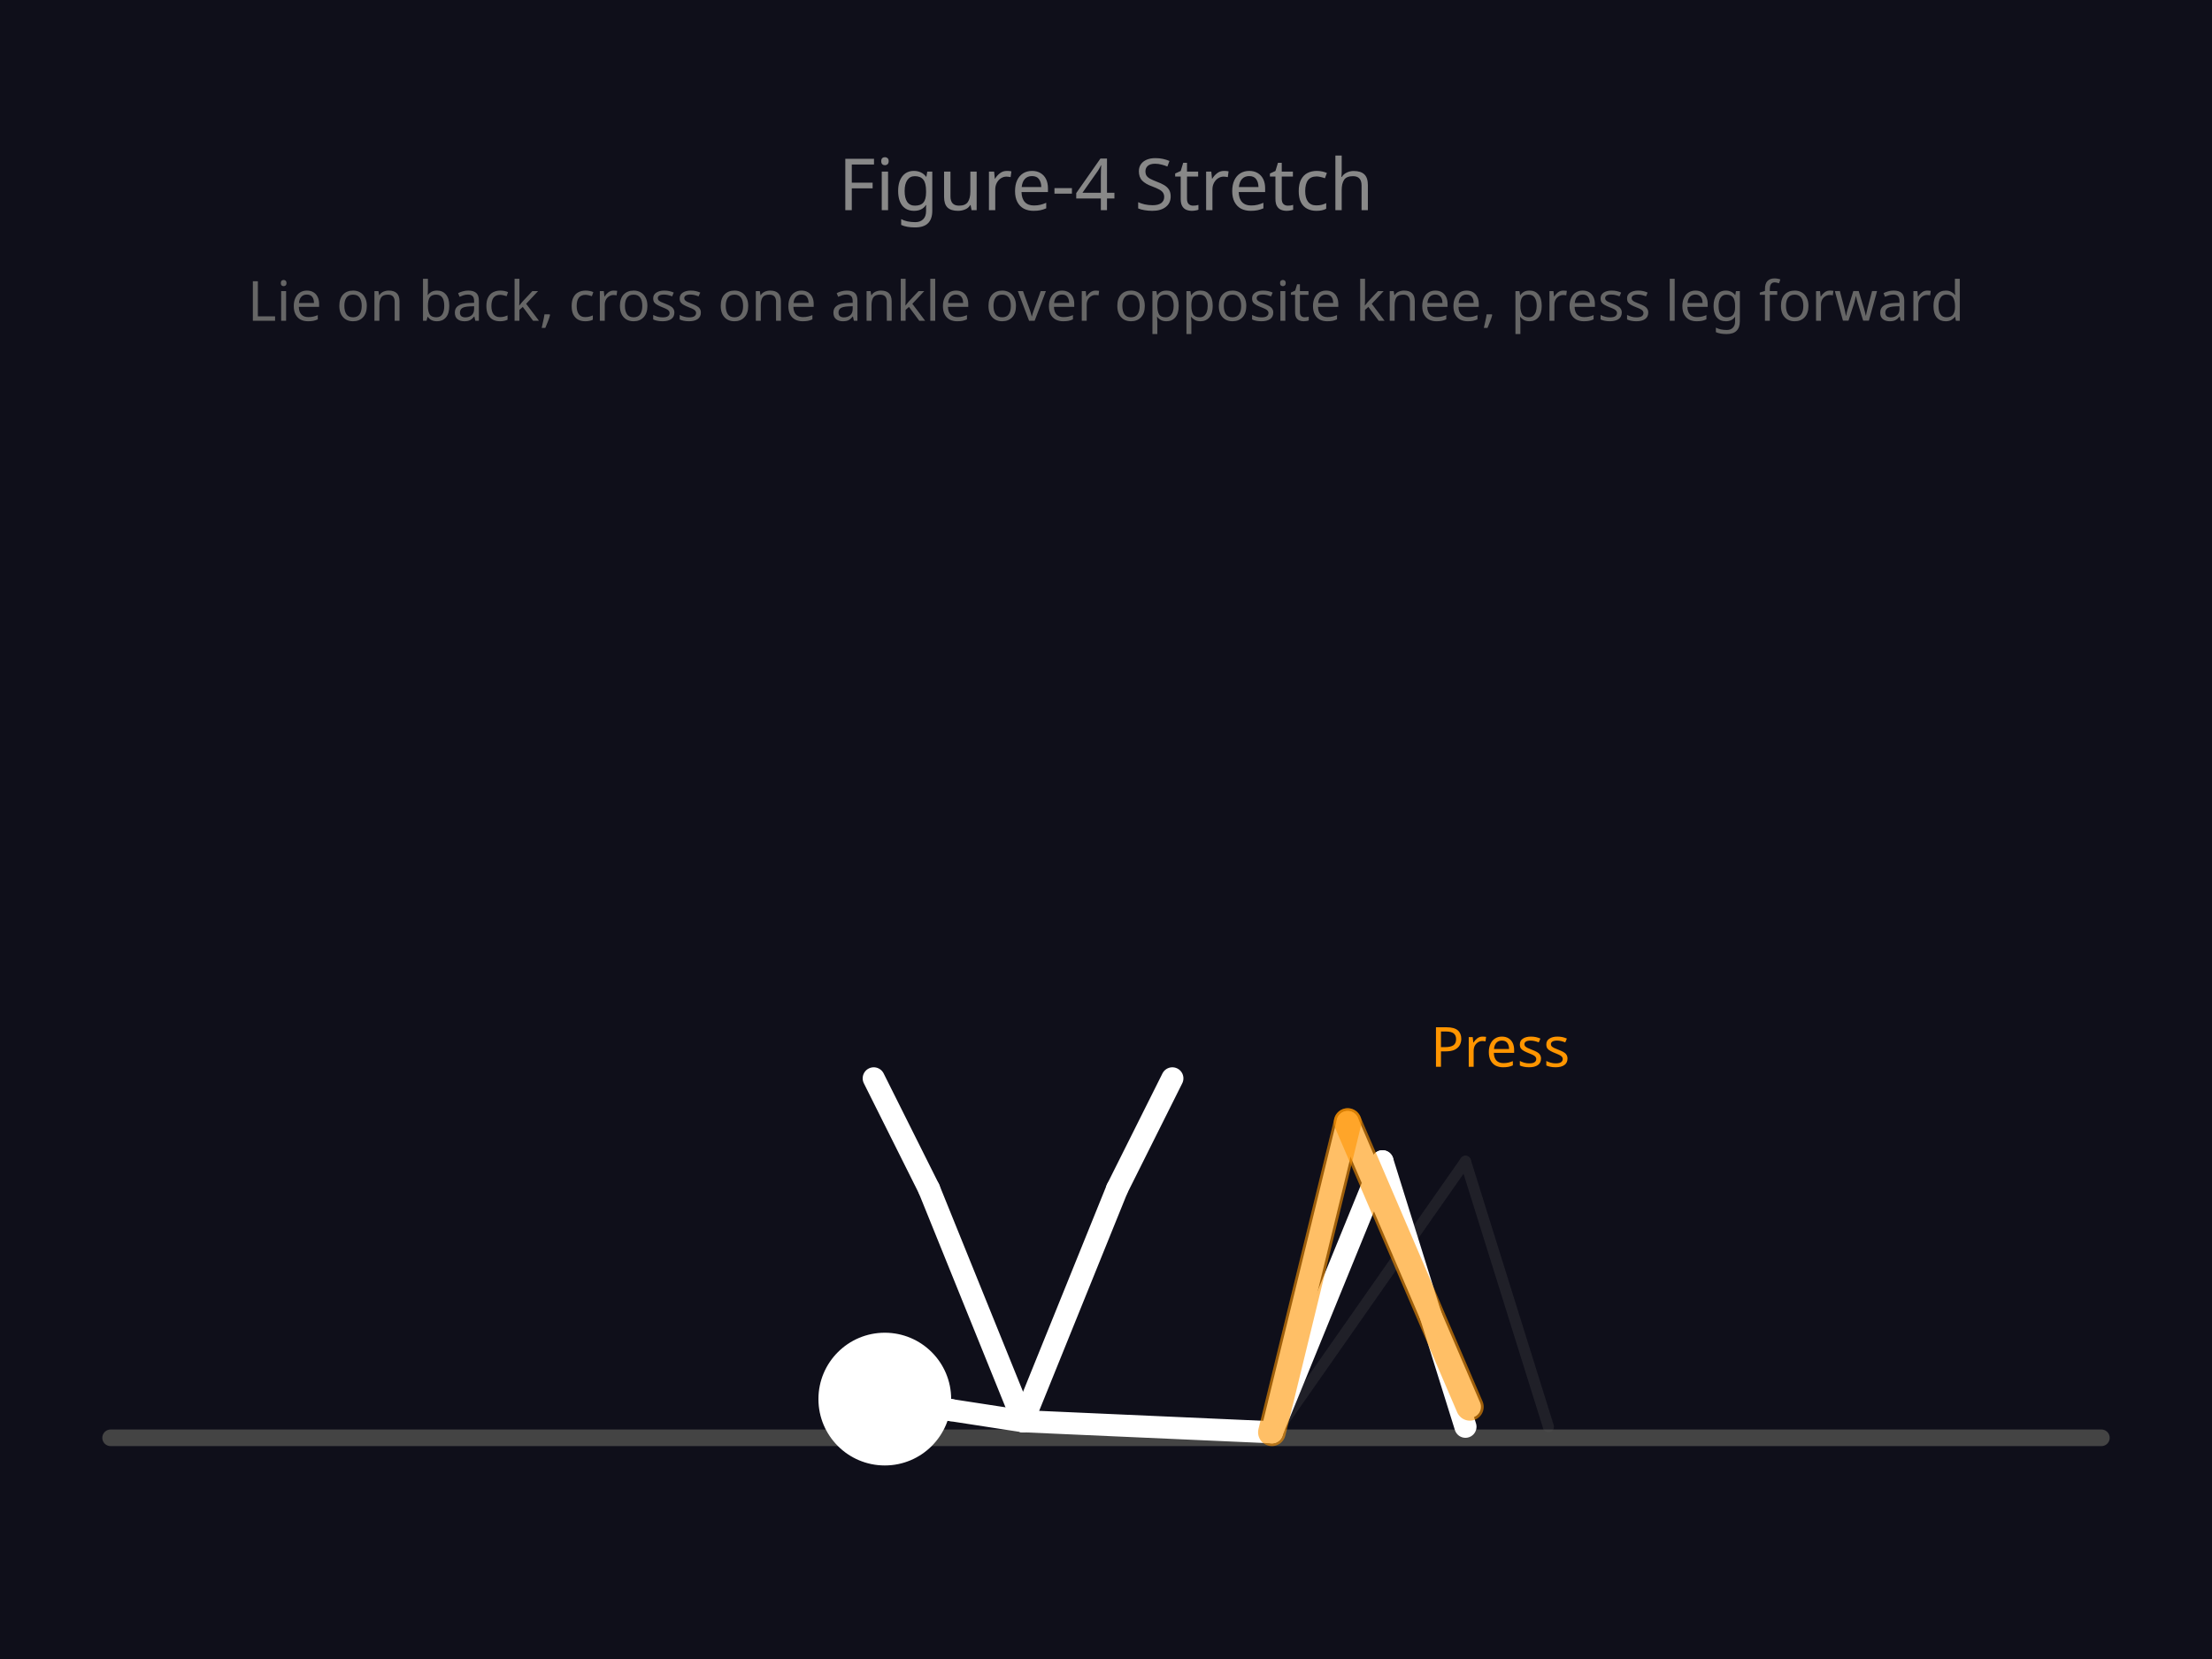
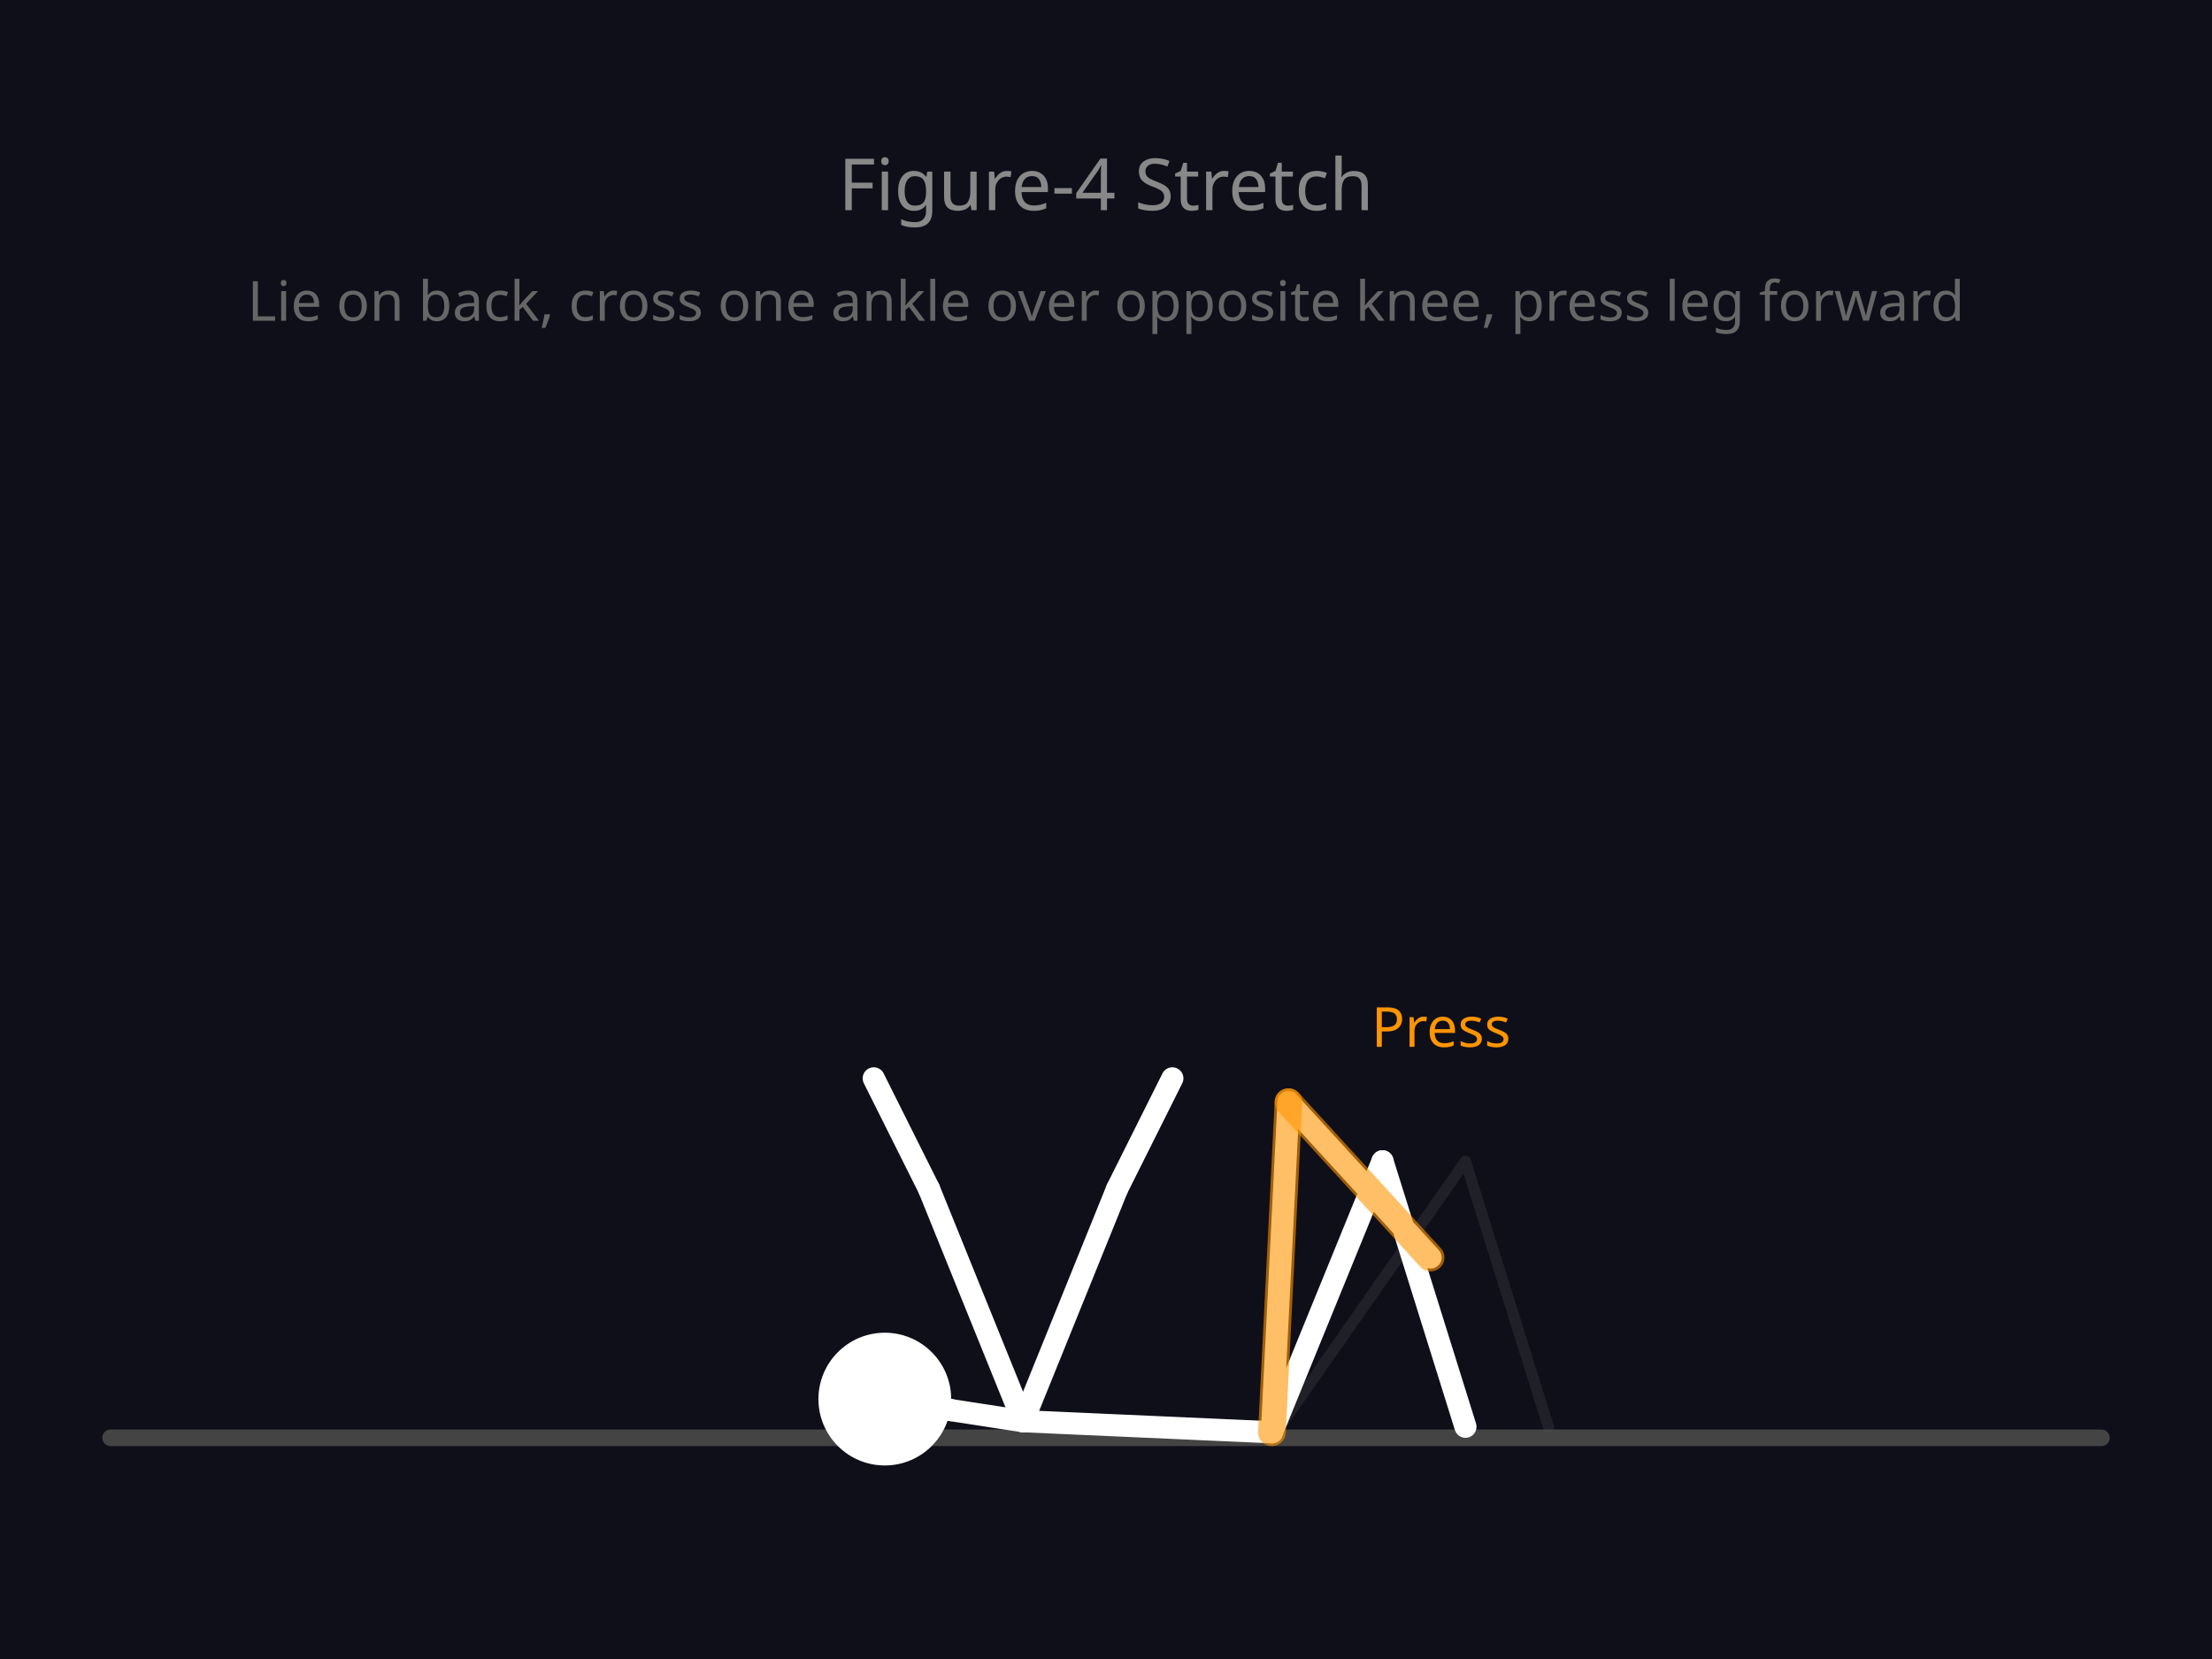
<svg xmlns="http://www.w3.org/2000/svg" viewBox="0 0 400 300">
  <rect width="400" height="300" fill="#0f0f1a" />
  <line x1="20" y1="260" x2="380" y2="260" stroke="#444" stroke-width="3" stroke-linecap="round" />
  <text x="200" y="38" fill="#888" font-size="13" font-family="sans-serif" text-anchor="middle">Figure-4 Stretch</text>
  <text x="200" y="58" fill="#666" font-size="10" font-family="sans-serif" text-anchor="middle">Lie on back, cross one ankle over opposite knee, press leg forward</text>
  <g stroke="#555" stroke-width="2" fill="none" stroke-linecap="round" stroke-linejoin="round" opacity="0.25">
    <circle cx="160" cy="253" r="12" fill="#444" stroke="none" />
    <line x1="160" y1="253" x2="172" y2="255" />
    <line x1="172" y1="255" x2="185" y2="257" />
    <line x1="185" y1="257" x2="230" y2="260" />
    <line x1="185" y1="257" x2="168" y2="215" />
    <line x1="168" y1="215" x2="158" y2="195" />
    <line x1="185" y1="257" x2="202" y2="215" />
    <line x1="202" y1="215" x2="212" y2="195" />
    <line x1="230" y1="260" x2="265" y2="210" />
    <line x1="265" y1="210" x2="280" y2="258" />
    <line x1="230" y1="260" x2="250" y2="210" />
    <line x1="250" y1="210" x2="265" y2="258" />
  </g>
  <g stroke="#FFF" stroke-width="4" fill="none" stroke-linecap="round" stroke-linejoin="round">
    <circle cx="160" cy="253" r="12" fill="#FFF" stroke="none" />
    <line x1="160" y1="253" x2="172" y2="255" />
    <line x1="172" y1="255" x2="185" y2="257" />
    <line x1="185" y1="257" x2="230" y2="259" />
    <line x1="185" y1="257" x2="168" y2="215" />
    <line x1="168" y1="215" x2="158" y2="195" />
    <line x1="185" y1="257" x2="202" y2="215" />
    <line x1="202" y1="215" x2="212" y2="195" />
-     <line x1="230" y1="259" x2="243.7" y2="202.9" />
-     <line x1="243.7" y1="202.9" x2="265.8" y2="254.4" />
+     <line x1="230" y1="259" x2="233" y2="199.3" />
+     <line x1="233" y1="199.3" x2="258.7" y2="227.4" />
    <line x1="230" y1="259" x2="250" y2="210" />
    <line x1="250" y1="210" x2="265" y2="258" />
-     <line x1="230" y1="259" x2="243.7" y2="202.9" stroke="#FF9500" stroke-width="5" opacity="0.6" />
-     <line x1="243.7" y1="202.9" x2="265.8" y2="254.4" stroke="#FF9500" stroke-width="5" opacity="0.6" />
+     <line x1="230" y1="259" x2="233" y2="199.3" stroke="#FF9500" stroke-width="5" opacity="0.6" />
+     <line x1="233" y1="199.3" x2="258.7" y2="227.4" stroke="#FF9500" stroke-width="5" opacity="0.6" />
  </g>
-   <text x="258.7" y="192.9" fill="#FF9500" font-size="10" font-family="sans-serif">Press</text>
+   <text x="248" y="189.3" fill="#FF9500" font-size="10" font-family="sans-serif">Press</text>
</svg>
